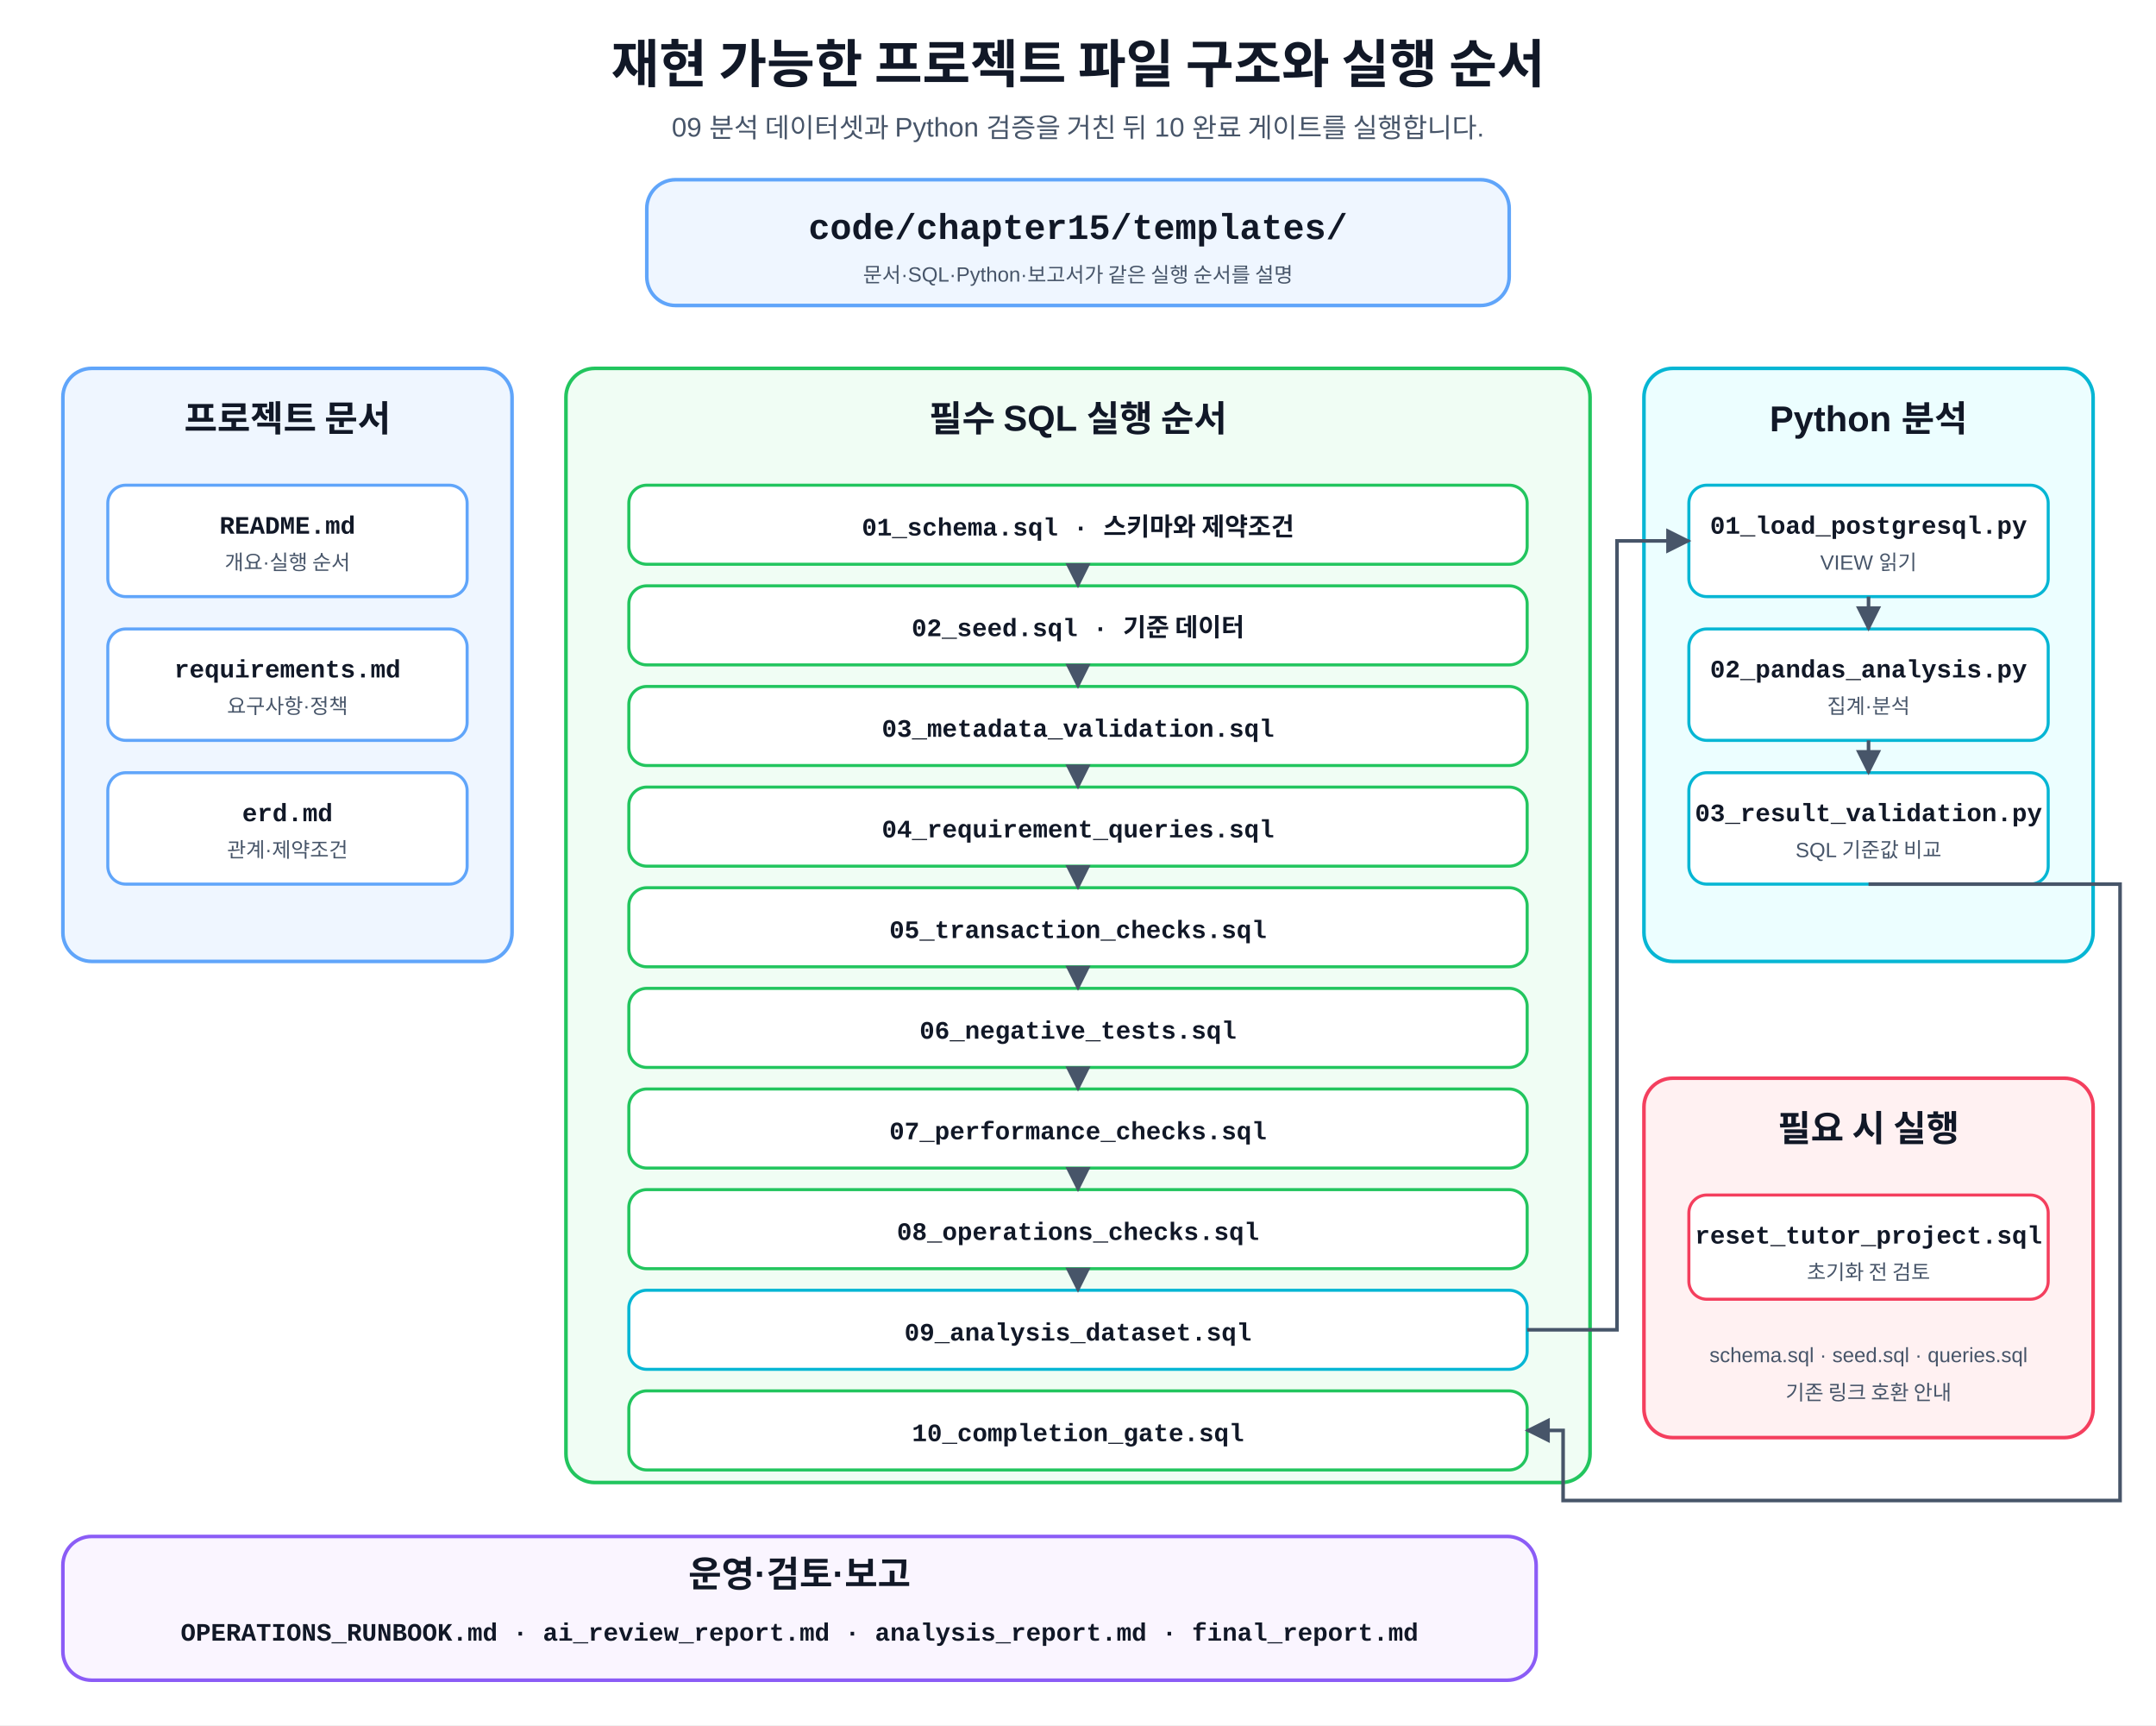
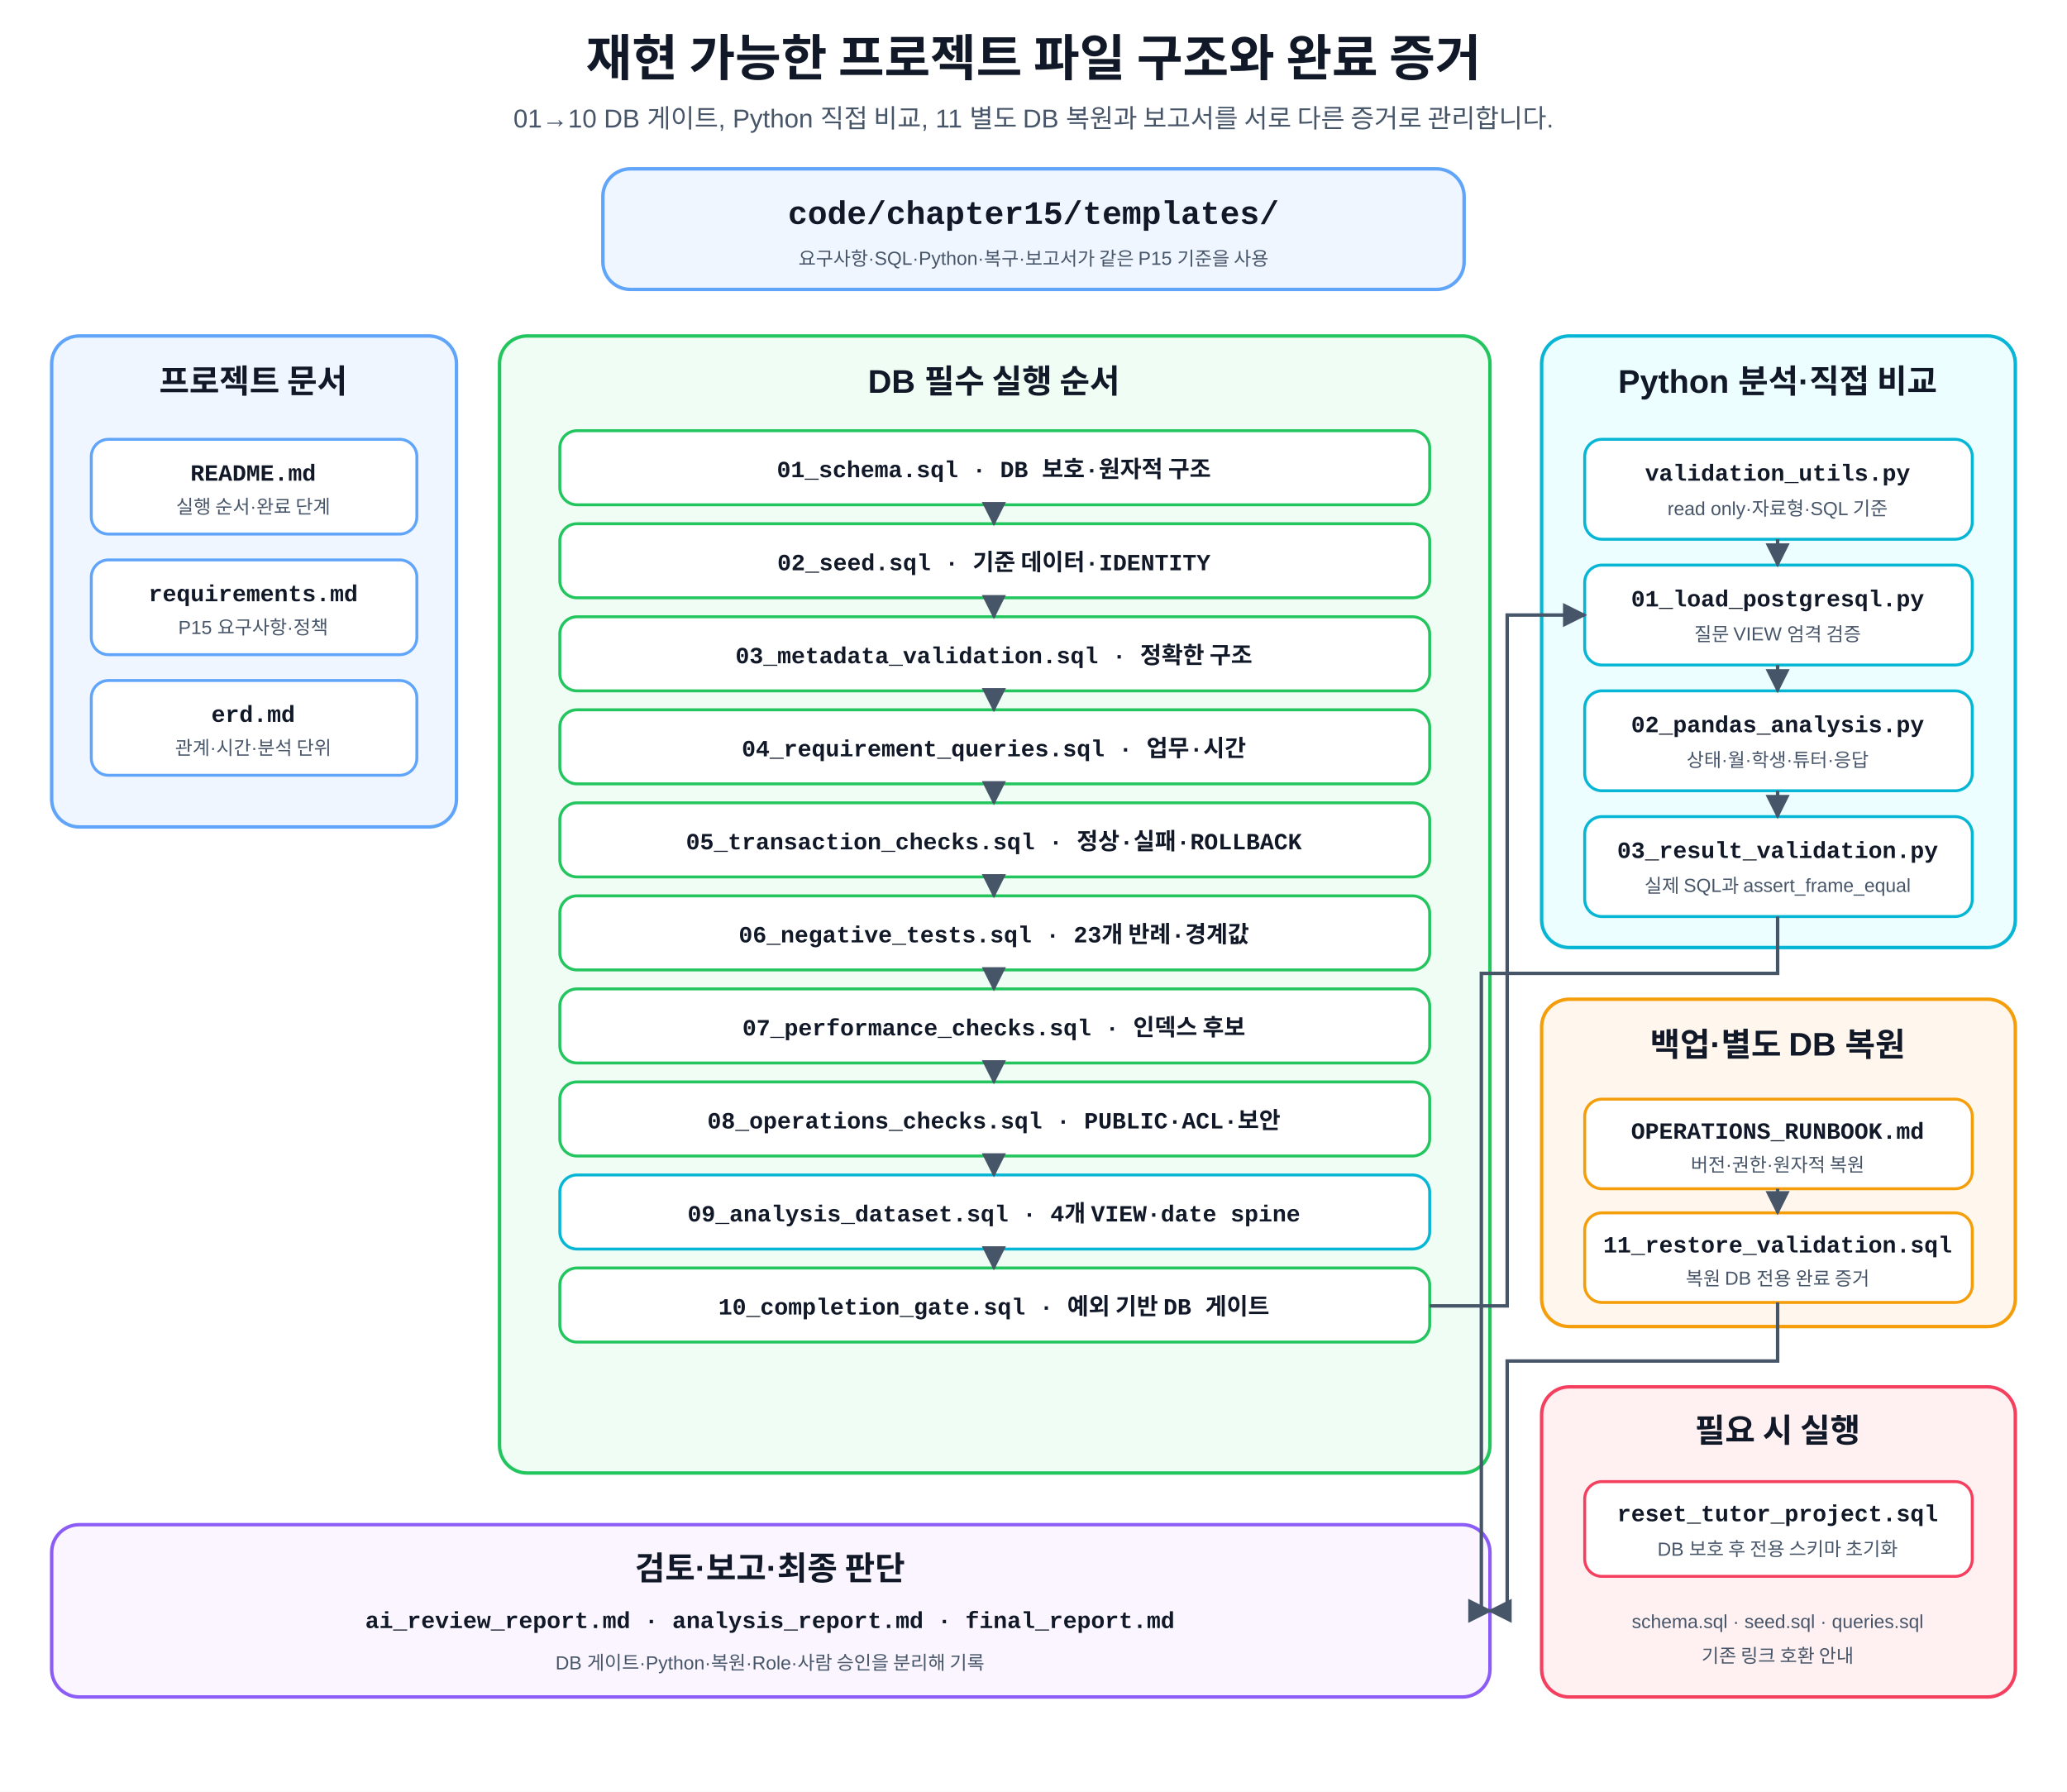
- <svg xmlns="http://www.w3.org/2000/svg" width="100%" viewBox="0 0 1200 960" role="img" aria-labelledby="title desc" preserveAspectRatio="xMidYMid meet">
+ <svg xmlns="http://www.w3.org/2000/svg" width="100%" viewBox="0 0 1200 1040" role="img" aria-labelledby="title desc" preserveAspectRatio="xMidYMid meet">
  <defs>
    <marker id="arrow" viewBox="0 0 10 10" refX="9" refY="5" markerWidth="7" markerHeight="7" orient="auto">
      <path d="M0 0 L10 5 L0 10 Z" fill="#475569" />
    </marker>
    <style>
-   text{font-family:"Malgun Gothic","Apple SD Gothic Neo","Noto Sans KR",Arial,sans-serif;fill:#111827}.mono{font-family:Consolas,D2Coding,"Courier New",monospace}.t{font-size:29px;font-weight:800;text-anchor:middle}.s{font-size:15px;text-anchor:middle;fill:#475569}.panel{stroke-width:2;rx:16;ry:16}.docs{fill:#eff6ff;stroke:#60a5fa}.sql{fill:#f0fdf4;stroke:#22c55e}.python{fill:#ecfeff;stroke:#06b6d4}.report{fill:#faf5ff;stroke:#8b5cf6}.support{fill:#fff1f2;stroke:#f43f5e}.card{fill:#fff;stroke-width:1.7;rx:10;ry:10}.dc{stroke:#60a5fa}.sc{stroke:#22c55e}.pc{stroke:#06b6d4}.xc{stroke:#f43f5e}.ph{font-size:20px;font-weight:800;text-anchor:middle}.file{font-size:14px;font-weight:700;text-anchor:middle}.role{font-size:11.5px;text-anchor:middle;fill:#475569}.line{stroke:#475569;stroke-width:2;fill:none;marker-end:url(#arrow)}
-   </style>
+       text{font-family:"Malgun Gothic","Apple SD Gothic Neo","Noto Sans KR",Arial,sans-serif;fill:#111827}
+       .mono{font-family:Consolas,D2Coding,"Courier New",monospace}
+       .t{font-size:29px;font-weight:800;text-anchor:middle}
+       .s{font-size:15px;text-anchor:middle;fill:#475569}
+       .panel{stroke-width:2;rx:16;ry:16}
+       .docs{fill:#eff6ff;stroke:#60a5fa}.sql{fill:#f0fdf4;stroke:#22c55e}
+       .python{fill:#ecfeff;stroke:#06b6d4}.restore{fill:#fff7ed;stroke:#f59e0b}
+       .report{fill:#faf5ff;stroke:#8b5cf6}.support{fill:#fff1f2;stroke:#f43f5e}
+       .card{fill:#fff;stroke-width:1.7;rx:10;ry:10}.dc{stroke:#60a5fa}.sc{stroke:#22c55e}.pc{stroke:#06b6d4}.rc{stroke:#f59e0b}.xc{stroke:#f43f5e}
+       .ph{font-size:19px;font-weight:800;text-anchor:middle}.file{font-size:13.5px;font-weight:700;text-anchor:middle}.role{font-size:11px;text-anchor:middle;fill:#475569}
+       .line{stroke:#475569;stroke-width:2;fill:none;marker-end:url(#arrow)}
+     </style>
  </defs>
-   <rect width="1200" height="960" fill="#fff" />
-   <text x="600" y="46" class="t">재현 가능한 프로젝트 파일 구조와 실행 순서</text>
-   <text x="600" y="76" class="s">09 분석 데이터셋과 Python 검증을 거친 뒤 10 완료 게이트를 실행합니다.</text>
-   <rect x="360" y="100" width="480" height="70" class="panel docs" />
-   <text x="600" y="133" class="ph mono">code/chapter15/templates/</text>
-   <text x="600" y="157" class="role">문서·SQL·Python·보고서가 같은 실행 순서를 설명</text>
-   <rect x="35" y="205" width="250" height="330" class="panel docs" />
-   <text x="160" y="240" class="ph">프로젝트 문서</text>
-   <rect x="60" y="270" width="200" height="62" class="card dc" />
-   <text x="160" y="297" class="file mono">README.md</text>
-   <text x="160" y="317" class="role">개요·실행 순서</text>
-   <rect x="60" y="350" width="200" height="62" class="card dc" />
-   <text x="160" y="377" class="file mono">requirements.md</text>
-   <text x="160" y="397" class="role">요구사항·정책</text>
-   <rect x="60" y="430" width="200" height="62" class="card dc" />
-   <text x="160" y="457" class="file mono">erd.md</text>
-   <text x="160" y="477" class="role">관계·제약조건</text>
-   <rect x="315" y="205" width="570" height="620" class="panel sql" />
-   <text x="600" y="240" class="ph">필수 SQL 실행 순서</text>
+   <rect width="1200" height="1040" fill="#fff" />
+   <text x="600" y="44" class="t">재현 가능한 프로젝트 파일 구조와 완료 증거</text>
+   <text x="600" y="74" class="s">01→10 DB 게이트, Python 직접 비교, 11 별도 DB 복원과 보고서를 서로 다른 증거로 관리합니다.</text>
+   <rect x="350" y="98" width="500" height="70" class="panel docs" />
+   <text x="600" y="130" class="ph mono">code/chapter15/templates/</text>
+   <text x="600" y="154" class="role">요구사항·SQL·Python·복구·보고서가 같은 P15 기준을 사용</text>
+   <rect x="30" y="195" width="235" height="285" class="panel docs" />
+   <text x="147" y="228" class="ph">프로젝트 문서</text>
+   <rect x="53" y="255" width="189" height="55" class="card dc" />
+   <text x="147" y="279" class="file mono">README.md</text>
+   <text x="147" y="298" class="role">실행 순서·완료 단계</text>
+   <rect x="53" y="325" width="189" height="55" class="card dc" />
+   <text x="147" y="349" class="file mono">requirements.md</text>
+   <text x="147" y="368" class="role">P15 요구사항·정책</text>
+   <rect x="53" y="395" width="189" height="55" class="card dc" />
+   <text x="147" y="419" class="file mono">erd.md</text>
+   <text x="147" y="438" class="role">관계·시간·분석 단위</text>
+   <rect x="290" y="195" width="575" height="660" class="panel sql" />
+   <text x="577" y="228" class="ph">DB 필수 실행 순서</text>
  <g>
-     <rect x="350" y="270" width="500" height="44" class="card sc" />
-     <text x="600" y="298" class="file mono">01_schema.sql · 스키마와 제약조건</text>
-     <rect x="350" y="326" width="500" height="44" class="card sc" />
-     <text x="600" y="354" class="file mono">02_seed.sql · 기준 데이터</text>
-     <rect x="350" y="382" width="500" height="44" class="card sc" />
-     <text x="600" y="410" class="file mono">03_metadata_validation.sql</text>
-     <rect x="350" y="438" width="500" height="44" class="card sc" />
-     <text x="600" y="466" class="file mono">04_requirement_queries.sql</text>
-     <rect x="350" y="494" width="500" height="44" class="card sc" />
-     <text x="600" y="522" class="file mono">05_transaction_checks.sql</text>
-     <rect x="350" y="550" width="500" height="44" class="card sc" />
-     <text x="600" y="578" class="file mono">06_negative_tests.sql</text>
-     <rect x="350" y="606" width="500" height="44" class="card sc" />
-     <text x="600" y="634" class="file mono">07_performance_checks.sql</text>
-     <rect x="350" y="662" width="500" height="44" class="card sc" />
-     <text x="600" y="690" class="file mono">08_operations_checks.sql</text>
-     <rect x="350" y="718" width="500" height="44" class="card pc" />
-     <text x="600" y="746" class="file mono">09_analysis_dataset.sql</text>
-     <rect x="350" y="774" width="500" height="44" class="card sc" />
-     <text x="600" y="802" class="file mono">10_completion_gate.sql</text>
+     <rect x="325" y="250" width="505" height="43" class="card sc" />
+     <text x="577" y="277" class="file mono">01_schema.sql · DB 보호·원자적 구조</text>
+     <rect x="325" y="304" width="505" height="43" class="card sc" />
+     <text x="577" y="331" class="file mono">02_seed.sql · 기준 데이터·IDENTITY</text>
+     <rect x="325" y="358" width="505" height="43" class="card sc" />
+     <text x="577" y="385" class="file mono">03_metadata_validation.sql · 정확한 구조</text>
+     <rect x="325" y="412" width="505" height="43" class="card sc" />
+     <text x="577" y="439" class="file mono">04_requirement_queries.sql · 업무·시간</text>
+     <rect x="325" y="466" width="505" height="43" class="card sc" />
+     <text x="577" y="493" class="file mono">05_transaction_checks.sql · 정상·실패·ROLLBACK</text>
+     <rect x="325" y="520" width="505" height="43" class="card sc" />
+     <text x="577" y="547" class="file mono">06_negative_tests.sql · 23개 반례·경계값</text>
+     <rect x="325" y="574" width="505" height="43" class="card sc" />
+     <text x="577" y="601" class="file mono">07_performance_checks.sql · 인덱스 후보</text>
+     <rect x="325" y="628" width="505" height="43" class="card sc" />
+     <text x="577" y="655" class="file mono">08_operations_checks.sql · PUBLIC·ACL·보안</text>
+     <rect x="325" y="682" width="505" height="43" class="card pc" />
+     <text x="577" y="709" class="file mono">09_analysis_dataset.sql · 4개 VIEW·date spine</text>
+     <rect x="325" y="736" width="505" height="43" class="card sc" />
+     <text x="577" y="763" class="file mono">10_completion_gate.sql · 예외 기반 DB 게이트</text>
  </g>
-   <path d="M600 314 V326" class="line" />
-   <path d="M600 370 V382" class="line" />
-   <path d="M600 426 V438" class="line" />
-   <path d="M600 482 V494" class="line" />
-   <path d="M600 538 V550" class="line" />
-   <path d="M600 594 V606" class="line" />
-   <path d="M600 650 V662" class="line" />
-   <path d="M600 706 V718" class="line" />
-   <rect x="915" y="205" width="250" height="330" class="panel python" />
-   <text x="1040" y="240" class="ph">Python 분석</text>
-   <rect x="940" y="270" width="200" height="62" class="card pc" />
-   <text x="1040" y="297" class="file mono">01_load_postgresql.py</text>
-   <text x="1040" y="317" class="role">VIEW 읽기</text>
-   <rect x="940" y="350" width="200" height="62" class="card pc" />
-   <text x="1040" y="377" class="file mono">02_pandas_analysis.py</text>
-   <text x="1040" y="397" class="role">집계·분석</text>
-   <rect x="940" y="430" width="200" height="62" class="card pc" />
-   <text x="1040" y="457" class="file mono">03_result_validation.py</text>
-   <text x="1040" y="477" class="role">SQL 기준값 비교</text>
-   <path d="M1040 332 V350" class="line" />
-   <path d="M1040 412 V430" class="line" />
-   <path d="M850 740 H900 V301 H940" class="line" />
-   <path d="M1040 492 H1180 V835 H870 V796 H850" class="line" />
-   <rect x="35" y="855" width="820" height="80" class="panel report" />
-   <text x="445" y="883" class="ph">운영·검토·보고</text>
-   <text x="445" y="913" class="file mono">OPERATIONS_RUNBOOK.md · ai_review_report.md · analysis_report.md · final_report.md</text>
-   <rect x="915" y="600" width="250" height="200" class="panel support" />
-   <text x="1040" y="635" class="ph">필요 시 실행</text>
-   <rect x="940" y="665" width="200" height="58" class="card xc" />
-   <text x="1040" y="692" class="file mono">reset_tutor_project.sql</text>
-   <text x="1040" y="712" class="role">초기화 전 검토</text>
-   <text x="1040" y="758" class="role">schema.sql · seed.sql · queries.sql</text>
-   <text x="1040" y="779" class="role">기존 링크 호환 안내</text>
+   <path d="M577 293 V304" class="line" />
+   <path d="M577 347 V358" class="line" />
+   <path d="M577 401 V412" class="line" />
+   <path d="M577 455 V466" class="line" />
+   <path d="M577 509 V520" class="line" />
+   <path d="M577 563 V574" class="line" />
+   <path d="M577 617 V628" class="line" />
+   <path d="M577 671 V682" class="line" />
+   <path d="M577 725 V736" class="line" />
+   <rect x="895" y="195" width="275" height="355" class="panel python" />
+   <text x="1032" y="228" class="ph">Python 분석·직접 비교</text>
+   <rect x="920" y="255" width="225" height="58" class="card pc" />
+   <text x="1032" y="279" class="file mono">validation_utils.py</text>
+   <text x="1032" y="299" class="role">read only·자료형·SQL 기준</text>
+   <rect x="920" y="328" width="225" height="58" class="card pc" />
+   <text x="1032" y="352" class="file mono">01_load_postgresql.py</text>
+   <text x="1032" y="372" class="role">질문 VIEW 엄격 검증</text>
+   <rect x="920" y="401" width="225" height="58" class="card pc" />
+   <text x="1032" y="425" class="file mono">02_pandas_analysis.py</text>
+   <text x="1032" y="445" class="role">상태·월·학생·튜터·응답</text>
+   <rect x="920" y="474" width="225" height="58" class="card pc" />
+   <text x="1032" y="498" class="file mono">03_result_validation.py</text>
+   <text x="1032" y="518" class="role">실제 SQL과 assert_frame_equal</text>
+   <path d="M1032 313 V328" class="line" />
+   <path d="M1032 386 V401" class="line" />
+   <path d="M1032 459 V474" class="line" />
+   <path d="M830 758 H875 V357 H920" class="line" />
+   <rect x="895" y="580" width="275" height="190" class="panel restore" />
+   <text x="1032" y="613" class="ph">백업·별도 DB 복원</text>
+   <rect x="920" y="638" width="225" height="52" class="card rc" />
+   <text x="1032" y="661" class="file mono">OPERATIONS_RUNBOOK.md</text>
+   <text x="1032" y="680" class="role">버전·권한·원자적 복원</text>
+   <rect x="920" y="704" width="225" height="52" class="card rc" />
+   <text x="1032" y="727" class="file mono">11_restore_validation.sql</text>
+   <text x="1032" y="746" class="role">복원 DB 전용 완료 증거</text>
+   <path d="M1032 690 V704" class="line" />
+   <rect x="30" y="885" width="835" height="100" class="panel report" />
+   <text x="447" y="917" class="ph">검토·보고·최종 판단</text>
+   <text x="447" y="945" class="file mono">ai_review_report.md · analysis_report.md · final_report.md</text>
+   <text x="447" y="969" class="role">DB 게이트·Python·복원·Role·사람 승인을 분리해 기록</text>
+   <rect x="895" y="805" width="275" height="180" class="panel support" />
+   <text x="1032" y="837" class="ph">필요 시 실행</text>
+   <rect x="920" y="860" width="225" height="55" class="card xc" />
+   <text x="1032" y="883" class="file mono">reset_tutor_project.sql</text>
+   <text x="1032" y="903" class="role">DB 보호 후 전용 스키마 초기화</text>
+   <text x="1032" y="945" class="role">schema.sql · seed.sql · queries.sql</text>
+   <text x="1032" y="965" class="role">기존 링크 호환 안내</text>
+   <path d="M1032 532 V565 H860 V935 H865" class="line" />
+   <path d="M1032 756 V790 H875 V935 H865" class="line" />
</svg>
